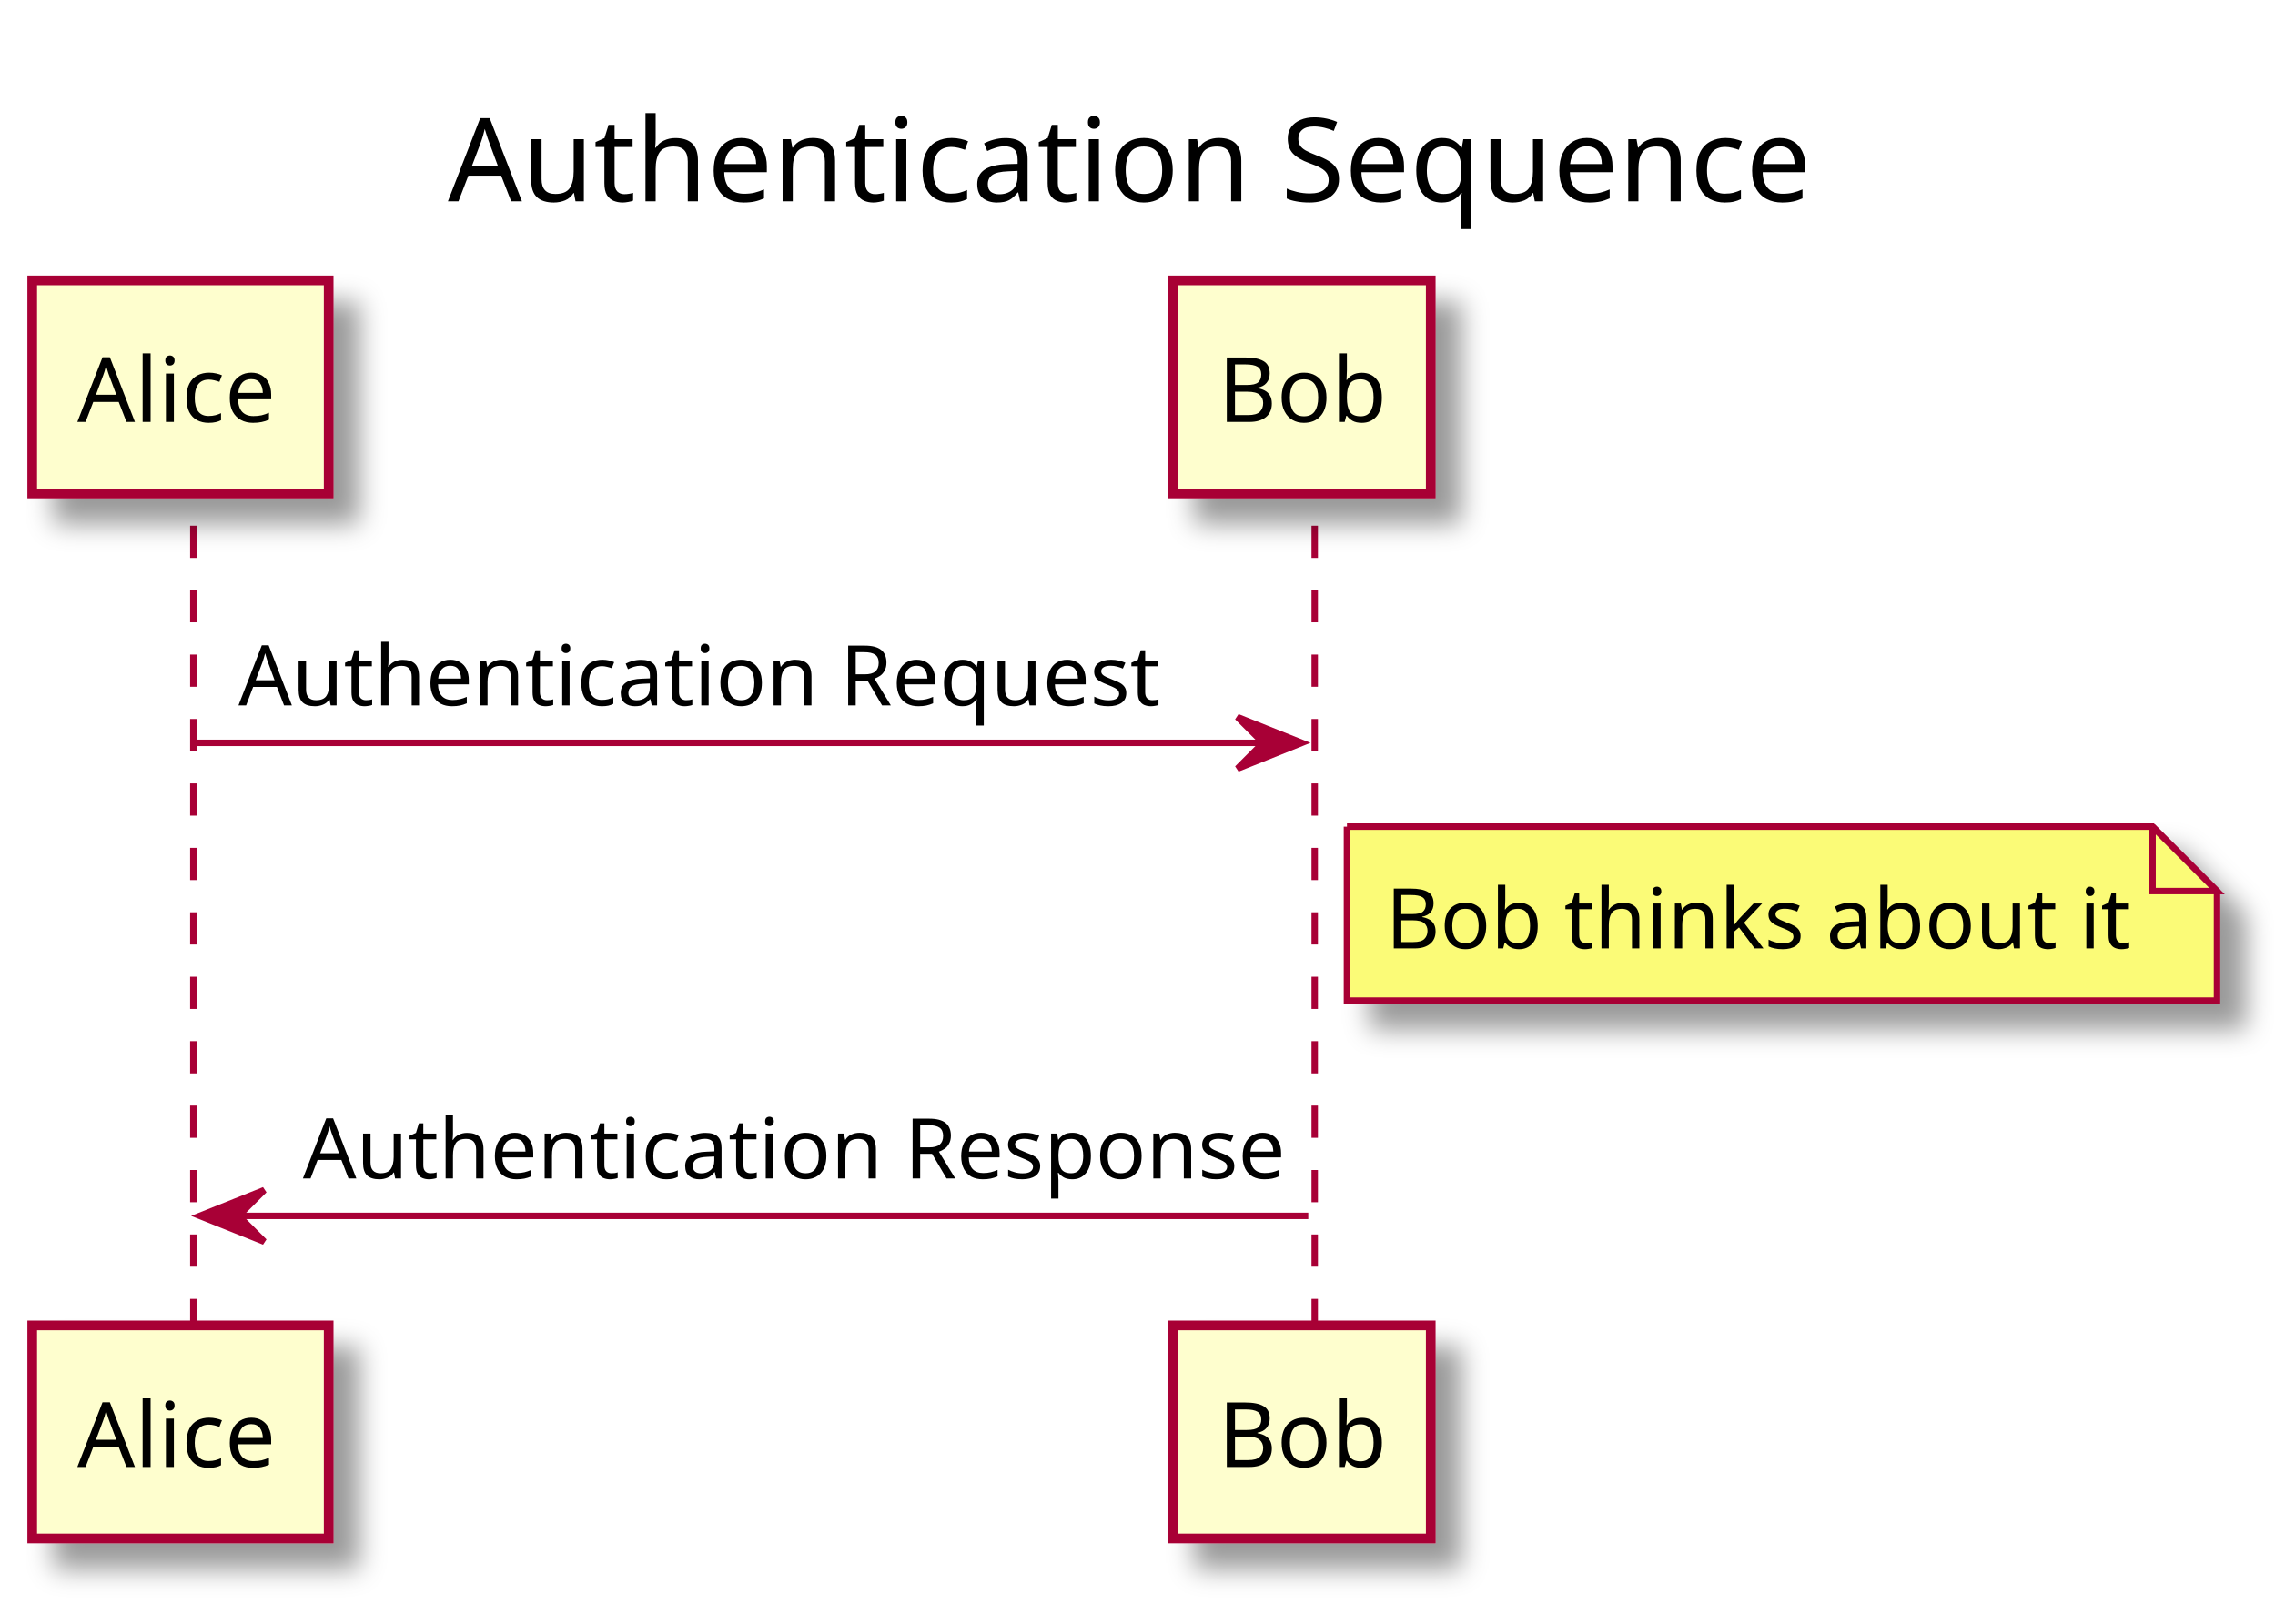
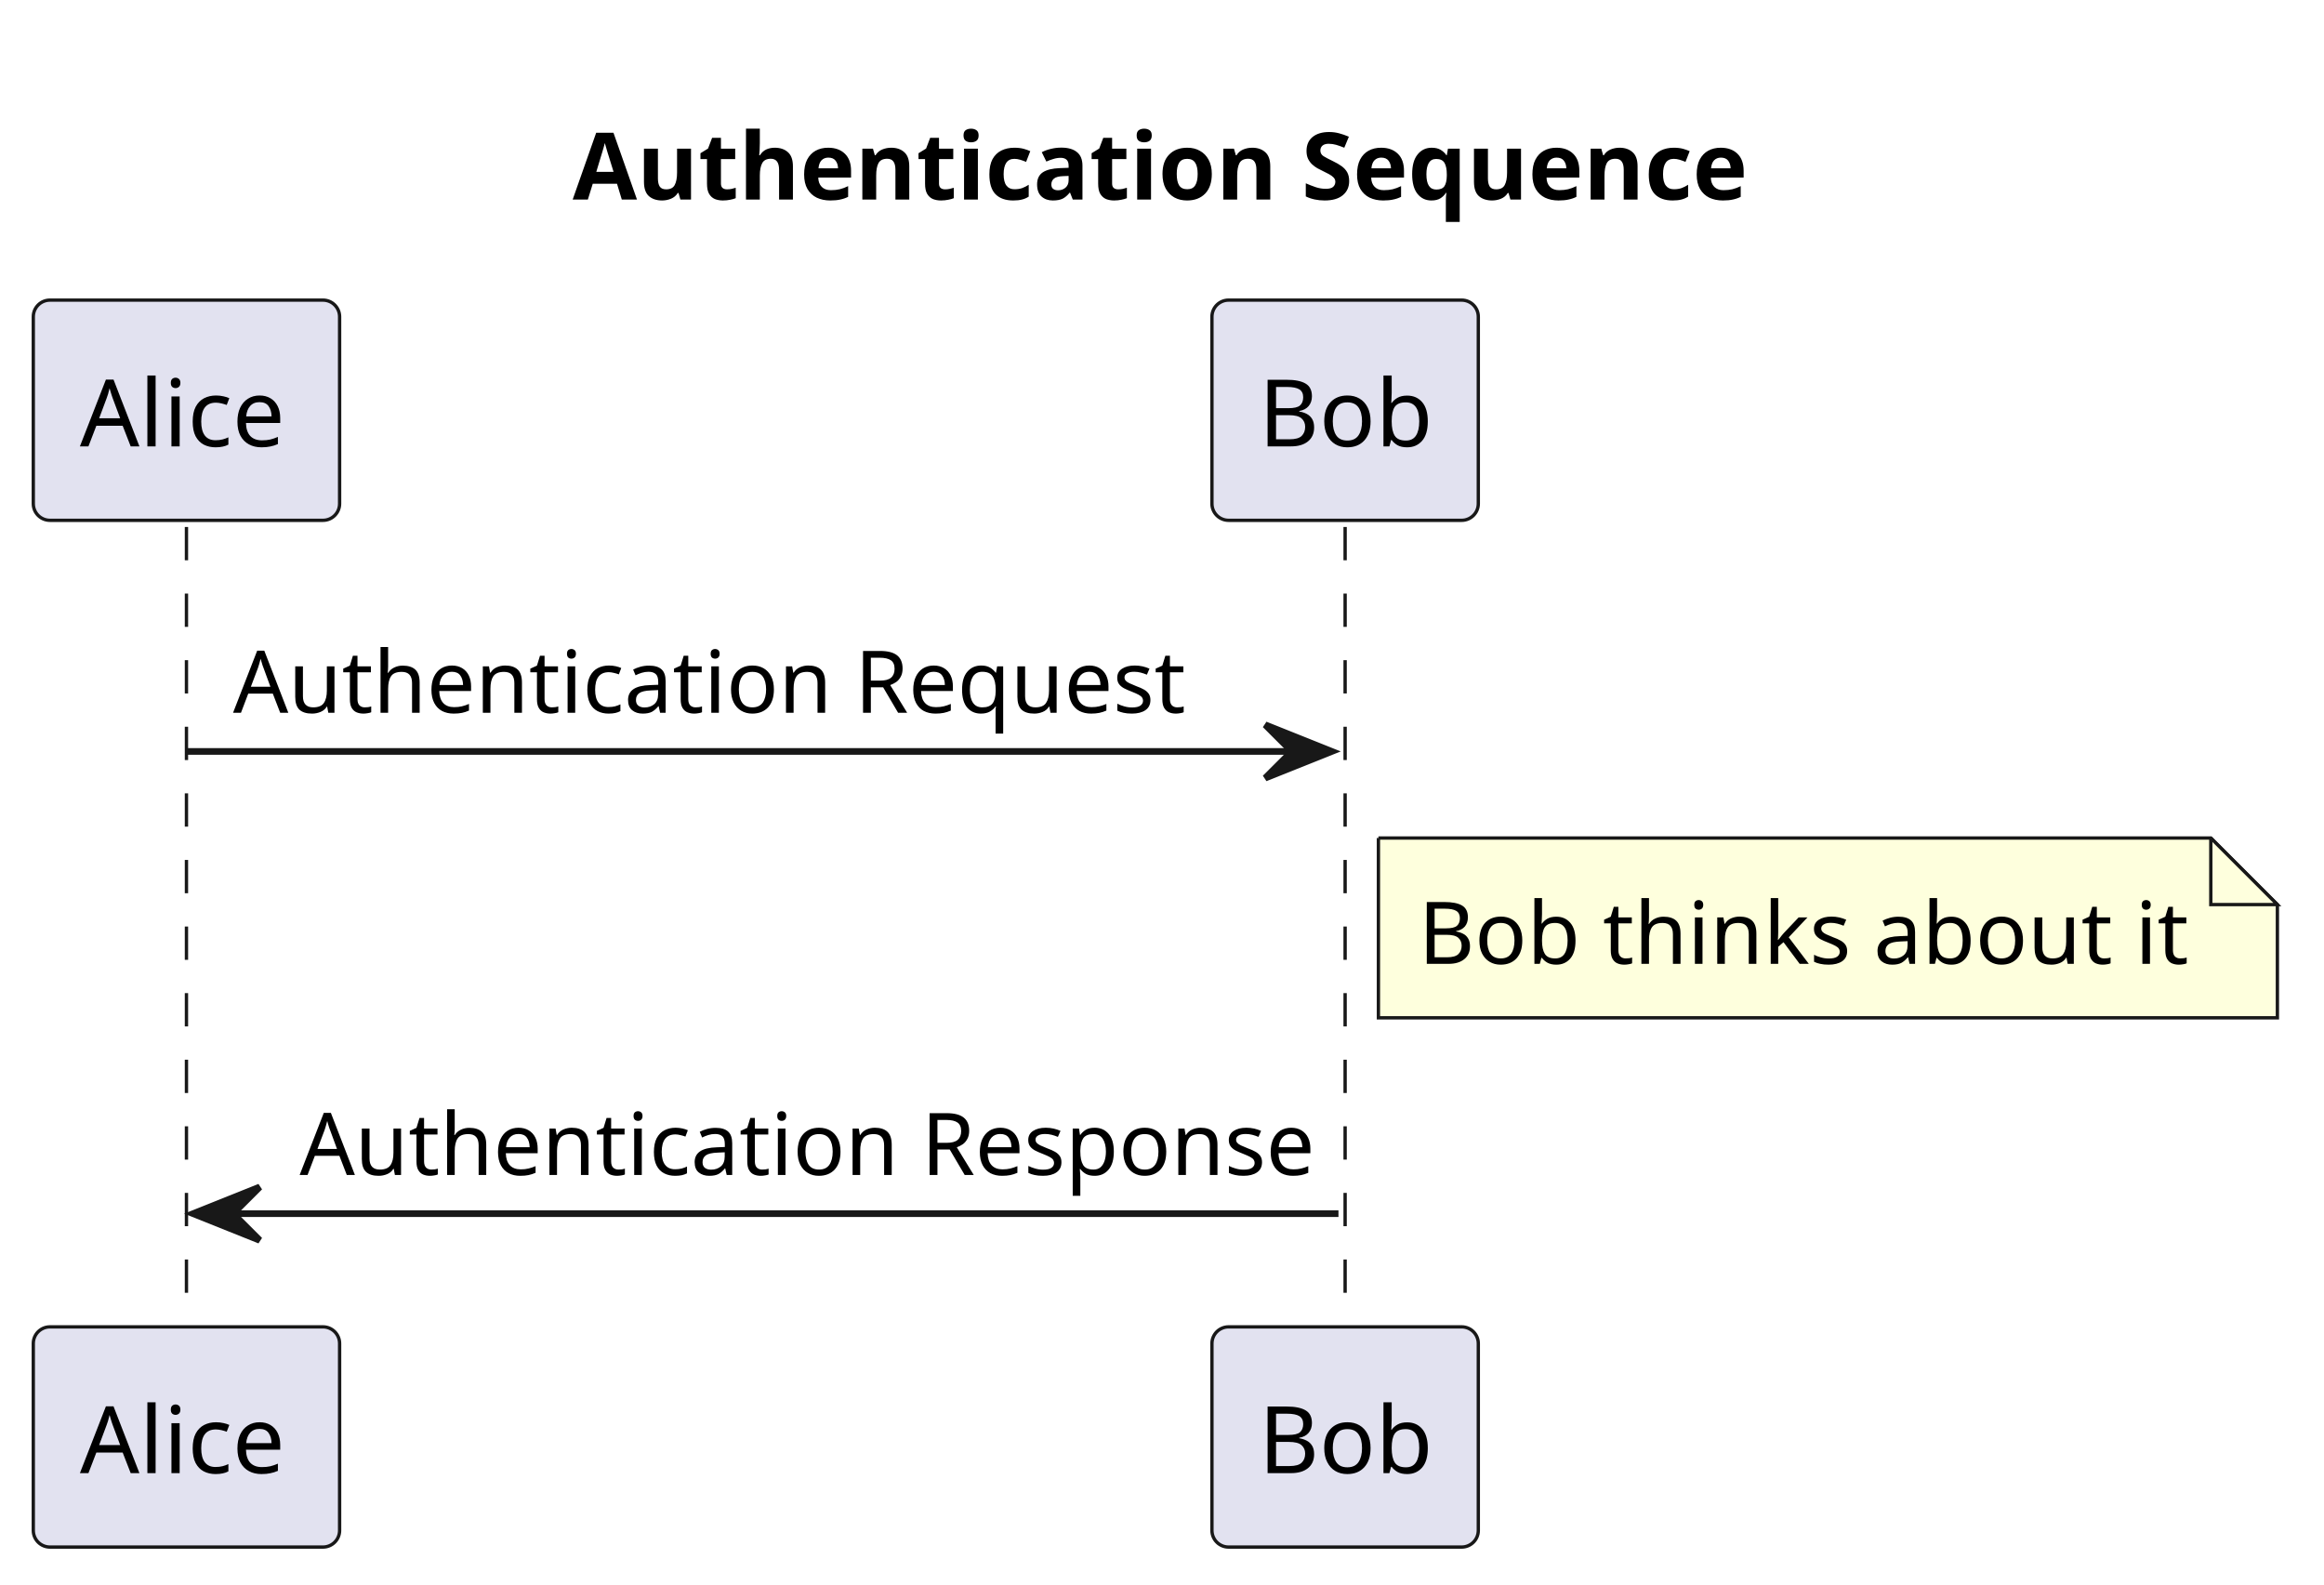
- <svg xmlns="http://www.w3.org/2000/svg" contentScriptType="application/ecmascript" contentStyleType="text/css" height="252px" preserveAspectRatio="none" style="width:353px;height:252px;background:#FFFFFF;" version="1.1" viewBox="0 0 353 252" width="353px" zoomAndPan="magnify">
-   <defs>
-     <filter height="300%" id="fc093jrw5ouai" width="300%" x="-1" y="-1">
-       <feGaussianBlur result="blurOut" stdDeviation="2.0" />
-       <feColorMatrix in="blurOut" result="blurOut2" type="matrix" values="0 0 0 0 0 0 0 0 0 0 0 0 0 0 0 0 0 0 .4 0" />
-       <feOffset dx="4.0" dy="4.0" in="blurOut2" result="blurOut3" />
-       <feBlend in="SourceGraphic" in2="blurOut3" mode="normal" />
-     </filter>
-   </defs>
+ <svg xmlns="http://www.w3.org/2000/svg" contentStyleType="text/css" height="238px" preserveAspectRatio="none" style="width:349px;height:238px;background:#FFFFFF;" version="1.1" viewBox="0 0 349 238" width="349px" zoomAndPan="magnify">
+   <defs />
  <g>
-     <text fill="#000000" font-family="sans-serif" font-size="18" lengthAdjust="spacing" textLength="214" x="69.5" y="31.242">Authentication Sequence</text>
-     <line style="stroke:#A80036;stroke-width:1.0;stroke-dasharray:5.0,5.0;" x1="30" x2="30" y1="81.584" y2="206.702" />
-     <line style="stroke:#A80036;stroke-width:1.0;stroke-dasharray:5.0,5.0;" x1="204" x2="204" y1="81.584" y2="206.702" />
-     <rect fill="#FEFECE" filter="url(#fc093jrw5ouai)" height="33.068" style="stroke:#A80036;stroke-width:1.5;" width="46" x="5" y="43.516" />
-     <text fill="#000000" font-family="sans-serif" font-size="14" lengthAdjust="spacing" textLength="32" x="12" y="65.482">Alice</text>
-     <rect fill="#FEFECE" filter="url(#fc093jrw5ouai)" height="33.068" style="stroke:#A80036;stroke-width:1.5;" width="46" x="5" y="205.702" />
-     <text fill="#000000" font-family="sans-serif" font-size="14" lengthAdjust="spacing" textLength="32" x="12" y="227.668">Alice</text>
-     <rect fill="#FEFECE" filter="url(#fc093jrw5ouai)" height="33.068" style="stroke:#A80036;stroke-width:1.5;" width="40" x="182" y="43.516" />
-     <text fill="#000000" font-family="sans-serif" font-size="14" lengthAdjust="spacing" textLength="26" x="189" y="65.482">Bob</text>
-     <rect fill="#FEFECE" filter="url(#fc093jrw5ouai)" height="33.068" style="stroke:#A80036;stroke-width:1.5;" width="40" x="182" y="205.702" />
-     <text fill="#000000" font-family="sans-serif" font-size="14" lengthAdjust="spacing" textLength="26" x="189" y="227.668">Bob</text>
-     <polygon fill="#A80036" points="192,111.29,202,115.29,192,119.29,196,115.29" style="stroke:#A80036;stroke-width:1.0;" />
-     <line style="stroke:#A80036;stroke-width:1.0;" x1="30" x2="198" y1="115.29" y2="115.29" />
-     <text fill="#000000" font-family="sans-serif" font-size="13" lengthAdjust="spacing" textLength="141" x="37" y="109.481">Authentication Request</text>
-     <path d="M209,128.29 L209,155.29 L344,155.29 L344,138.29 L334,128.29 L209,128.29 " fill="#FBFB77" filter="url(#fc093jrw5ouai)" style="stroke:#A80036;stroke-width:1.0;" />
-     <path d="M334,128.29 L334,138.29 L344,138.29 L334,128.29 " fill="#FBFB77" style="stroke:#A80036;stroke-width:1.0;" />
-     <text fill="#000000" font-family="sans-serif" font-size="13" lengthAdjust="spacing" textLength="114" x="215" y="147.187">Bob thinks about it</text>
-     <polygon fill="#A80036" points="41,184.702,31,188.702,41,192.702,37,188.702" style="stroke:#A80036;stroke-width:1.0;" />
-     <line style="stroke:#A80036;stroke-width:1.0;" x1="35" x2="203" y1="188.702" y2="188.702" />
-     <text fill="#000000" font-family="sans-serif" font-size="13" lengthAdjust="spacing" textLength="150" x="47" y="182.893">Authentication Response</text>
+     <text fill="#000000" font-family="sans-serif" font-size="14" font-weight="bold" lengthAdjust="spacing" textLength="174" x="86" y="29.966">Authentication Sequence</text>
+     <line style="stroke:#181818;stroke-width:0.5;stroke-dasharray:5.0,5.0;" x1="28" x2="28" y1="79.136" y2="200.254" />
+     <line style="stroke:#181818;stroke-width:0.5;stroke-dasharray:5.0,5.0;" x1="202" x2="202" y1="79.136" y2="200.254" />
+     <rect fill="#E2E2F0" height="33.068" rx="2.5" ry="2.5" style="stroke:#181818;stroke-width:0.5;" width="46" x="5" y="45.068" />
+     <text fill="#000000" font-family="sans-serif" font-size="14" lengthAdjust="spacing" textLength="32" x="12" y="67.034">Alice</text>
+     <rect fill="#E2E2F0" height="33.068" rx="2.5" ry="2.5" style="stroke:#181818;stroke-width:0.5;" width="46" x="5" y="199.254" />
+     <text fill="#000000" font-family="sans-serif" font-size="14" lengthAdjust="spacing" textLength="32" x="12" y="221.22">Alice</text>
+     <rect fill="#E2E2F0" height="33.068" rx="2.5" ry="2.5" style="stroke:#181818;stroke-width:0.5;" width="40" x="182" y="45.068" />
+     <text fill="#000000" font-family="sans-serif" font-size="14" lengthAdjust="spacing" textLength="26" x="189" y="67.034">Bob</text>
+     <rect fill="#E2E2F0" height="33.068" rx="2.5" ry="2.5" style="stroke:#181818;stroke-width:0.5;" width="40" x="182" y="199.254" />
+     <text fill="#000000" font-family="sans-serif" font-size="14" lengthAdjust="spacing" textLength="26" x="189" y="221.22">Bob</text>
+     <polygon fill="#181818" points="190,108.842,200,112.842,190,116.842,194,112.842" style="stroke:#181818;stroke-width:1.0;" />
+     <line style="stroke:#181818;stroke-width:1.0;" x1="28" x2="196" y1="112.842" y2="112.842" />
+     <text fill="#000000" font-family="sans-serif" font-size="13" lengthAdjust="spacing" textLength="141" x="35" y="107.033">Authentication Request</text>
+     <path d="M207,125.842 L207,152.842 L342,152.842 L342,135.842 L332,125.842 L207,125.842 " fill="#FEFFDD" style="stroke:#181818;stroke-width:0.5;" />
+     <path d="M332,125.842 L332,135.842 L342,135.842 L332,125.842 " fill="#FEFFDD" style="stroke:#181818;stroke-width:0.5;" />
+     <text fill="#000000" font-family="sans-serif" font-size="13" lengthAdjust="spacing" textLength="114" x="213" y="144.739">Bob thinks about it</text>
+     <polygon fill="#181818" points="39,178.254,29,182.254,39,186.254,35,182.254" style="stroke:#181818;stroke-width:1.0;" />
+     <line style="stroke:#181818;stroke-width:1.0;" x1="33" x2="201" y1="182.254" y2="182.254" />
+     <text fill="#000000" font-family="sans-serif" font-size="13" lengthAdjust="spacing" textLength="150" x="45" y="176.445">Authentication Response</text>
  </g>
</svg>
